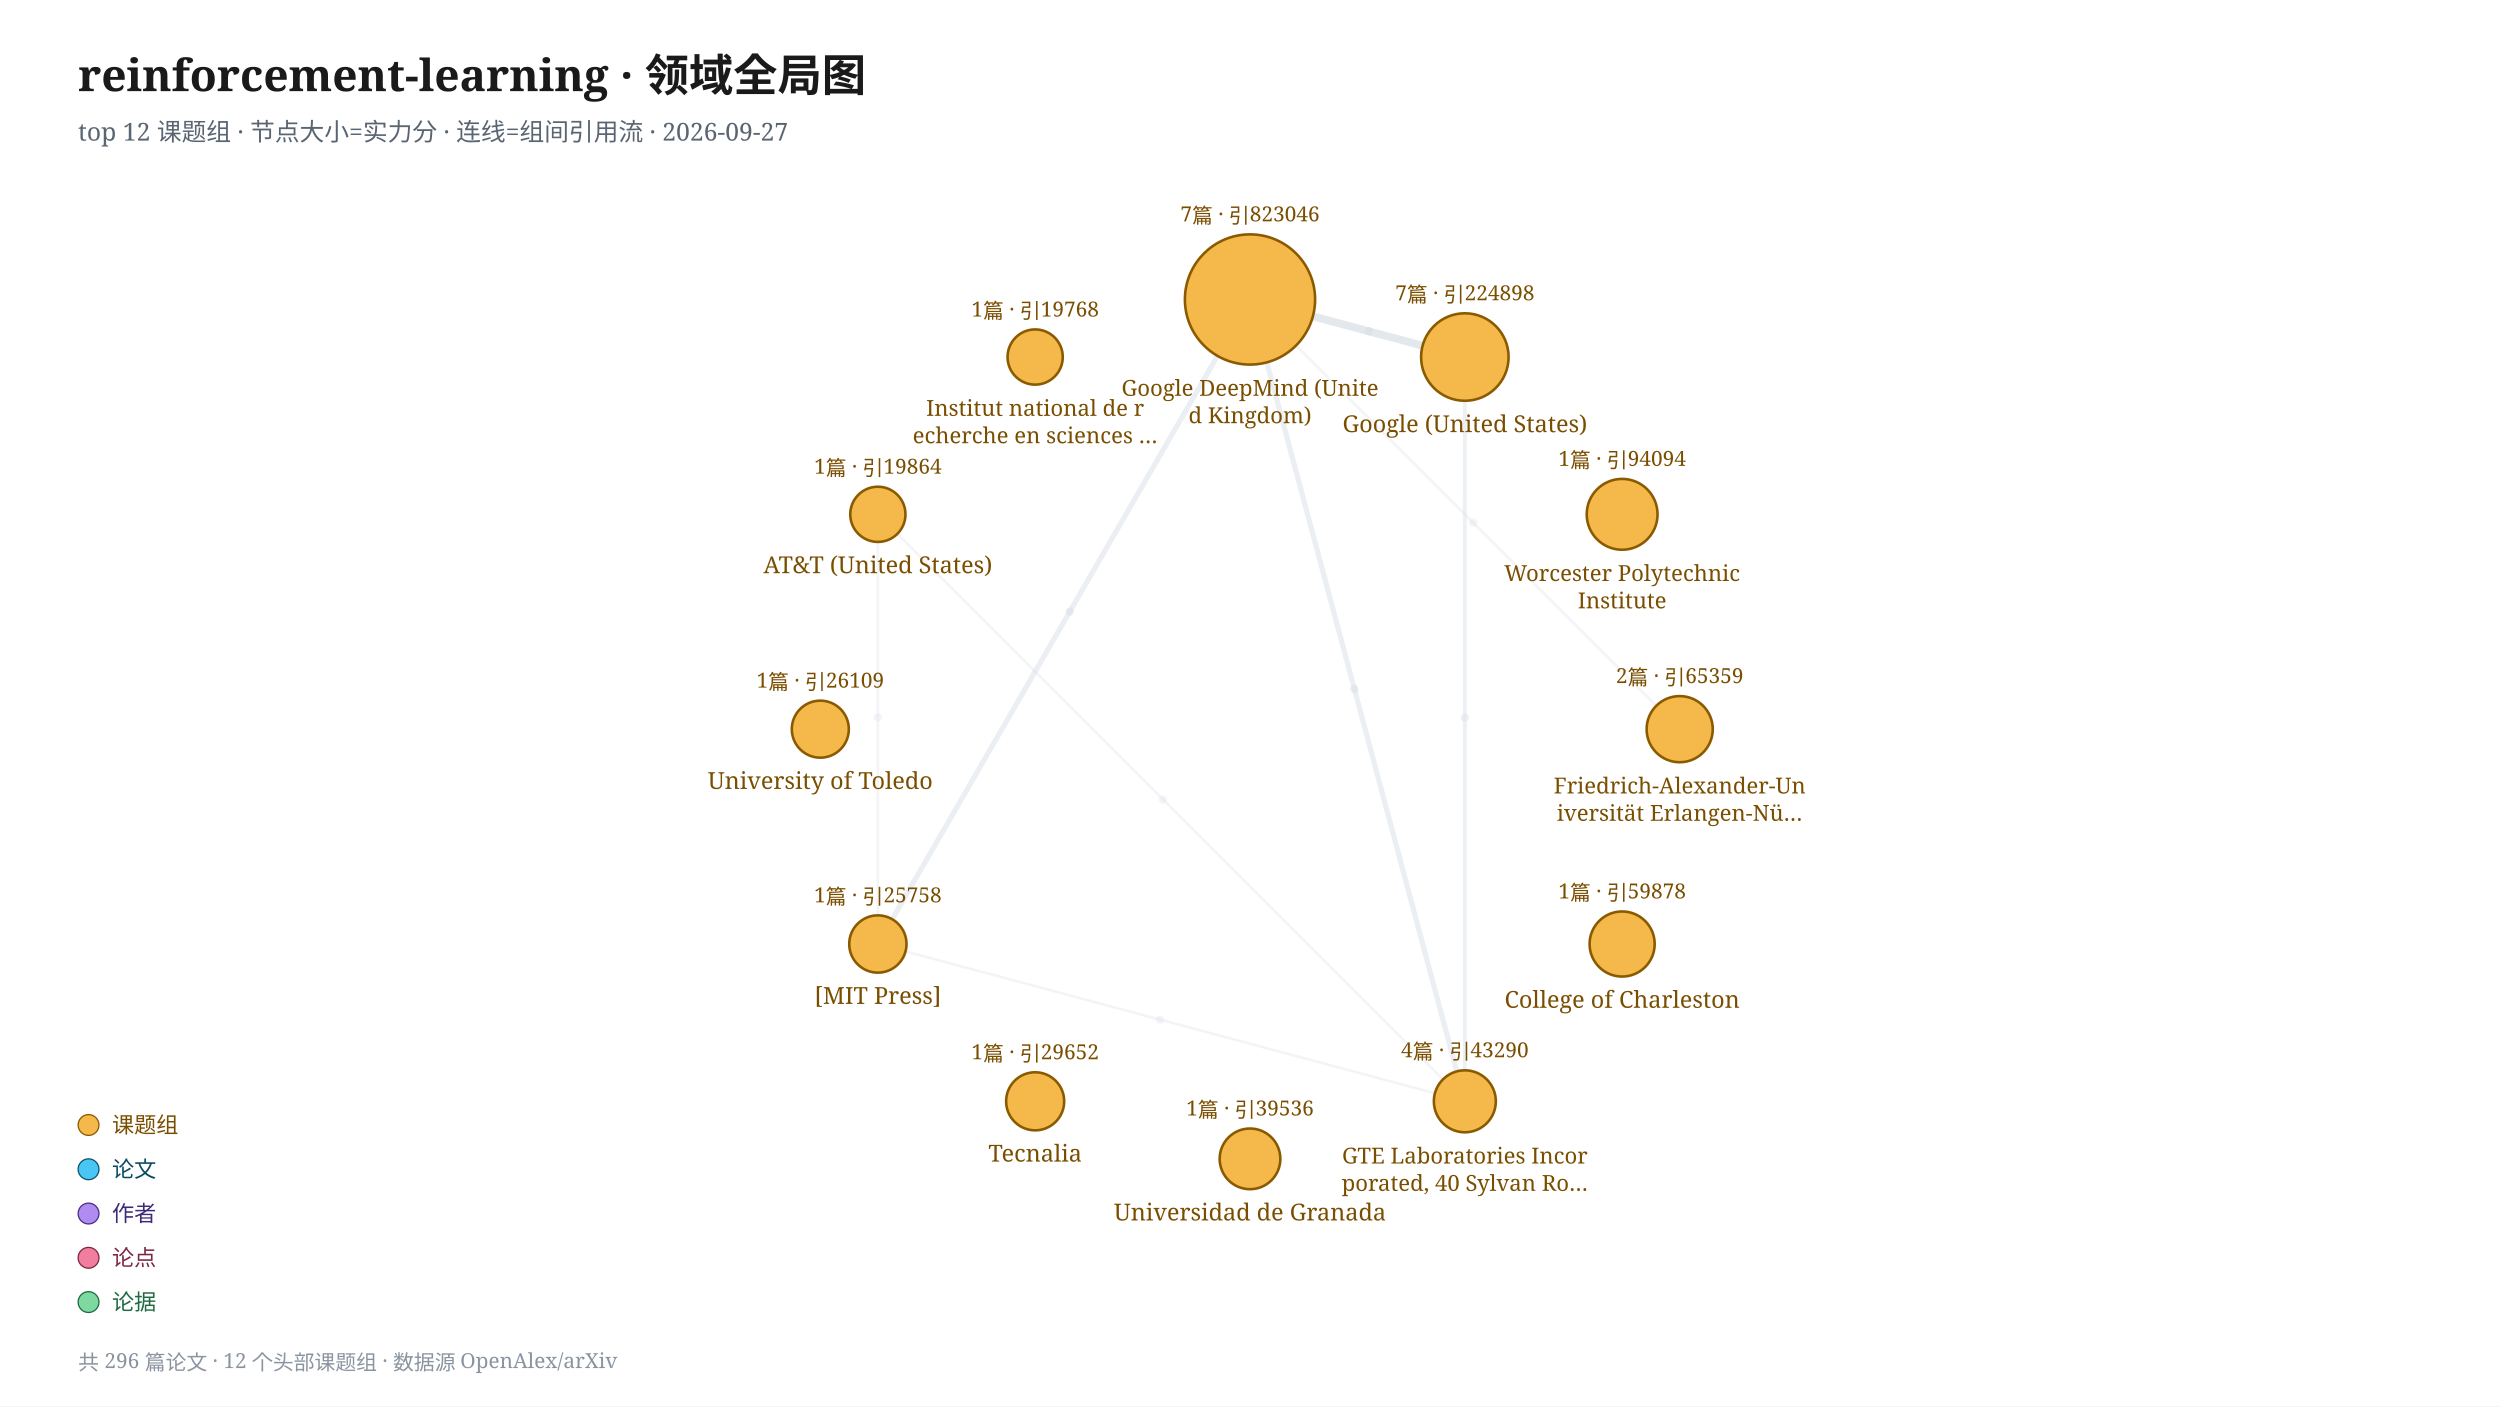
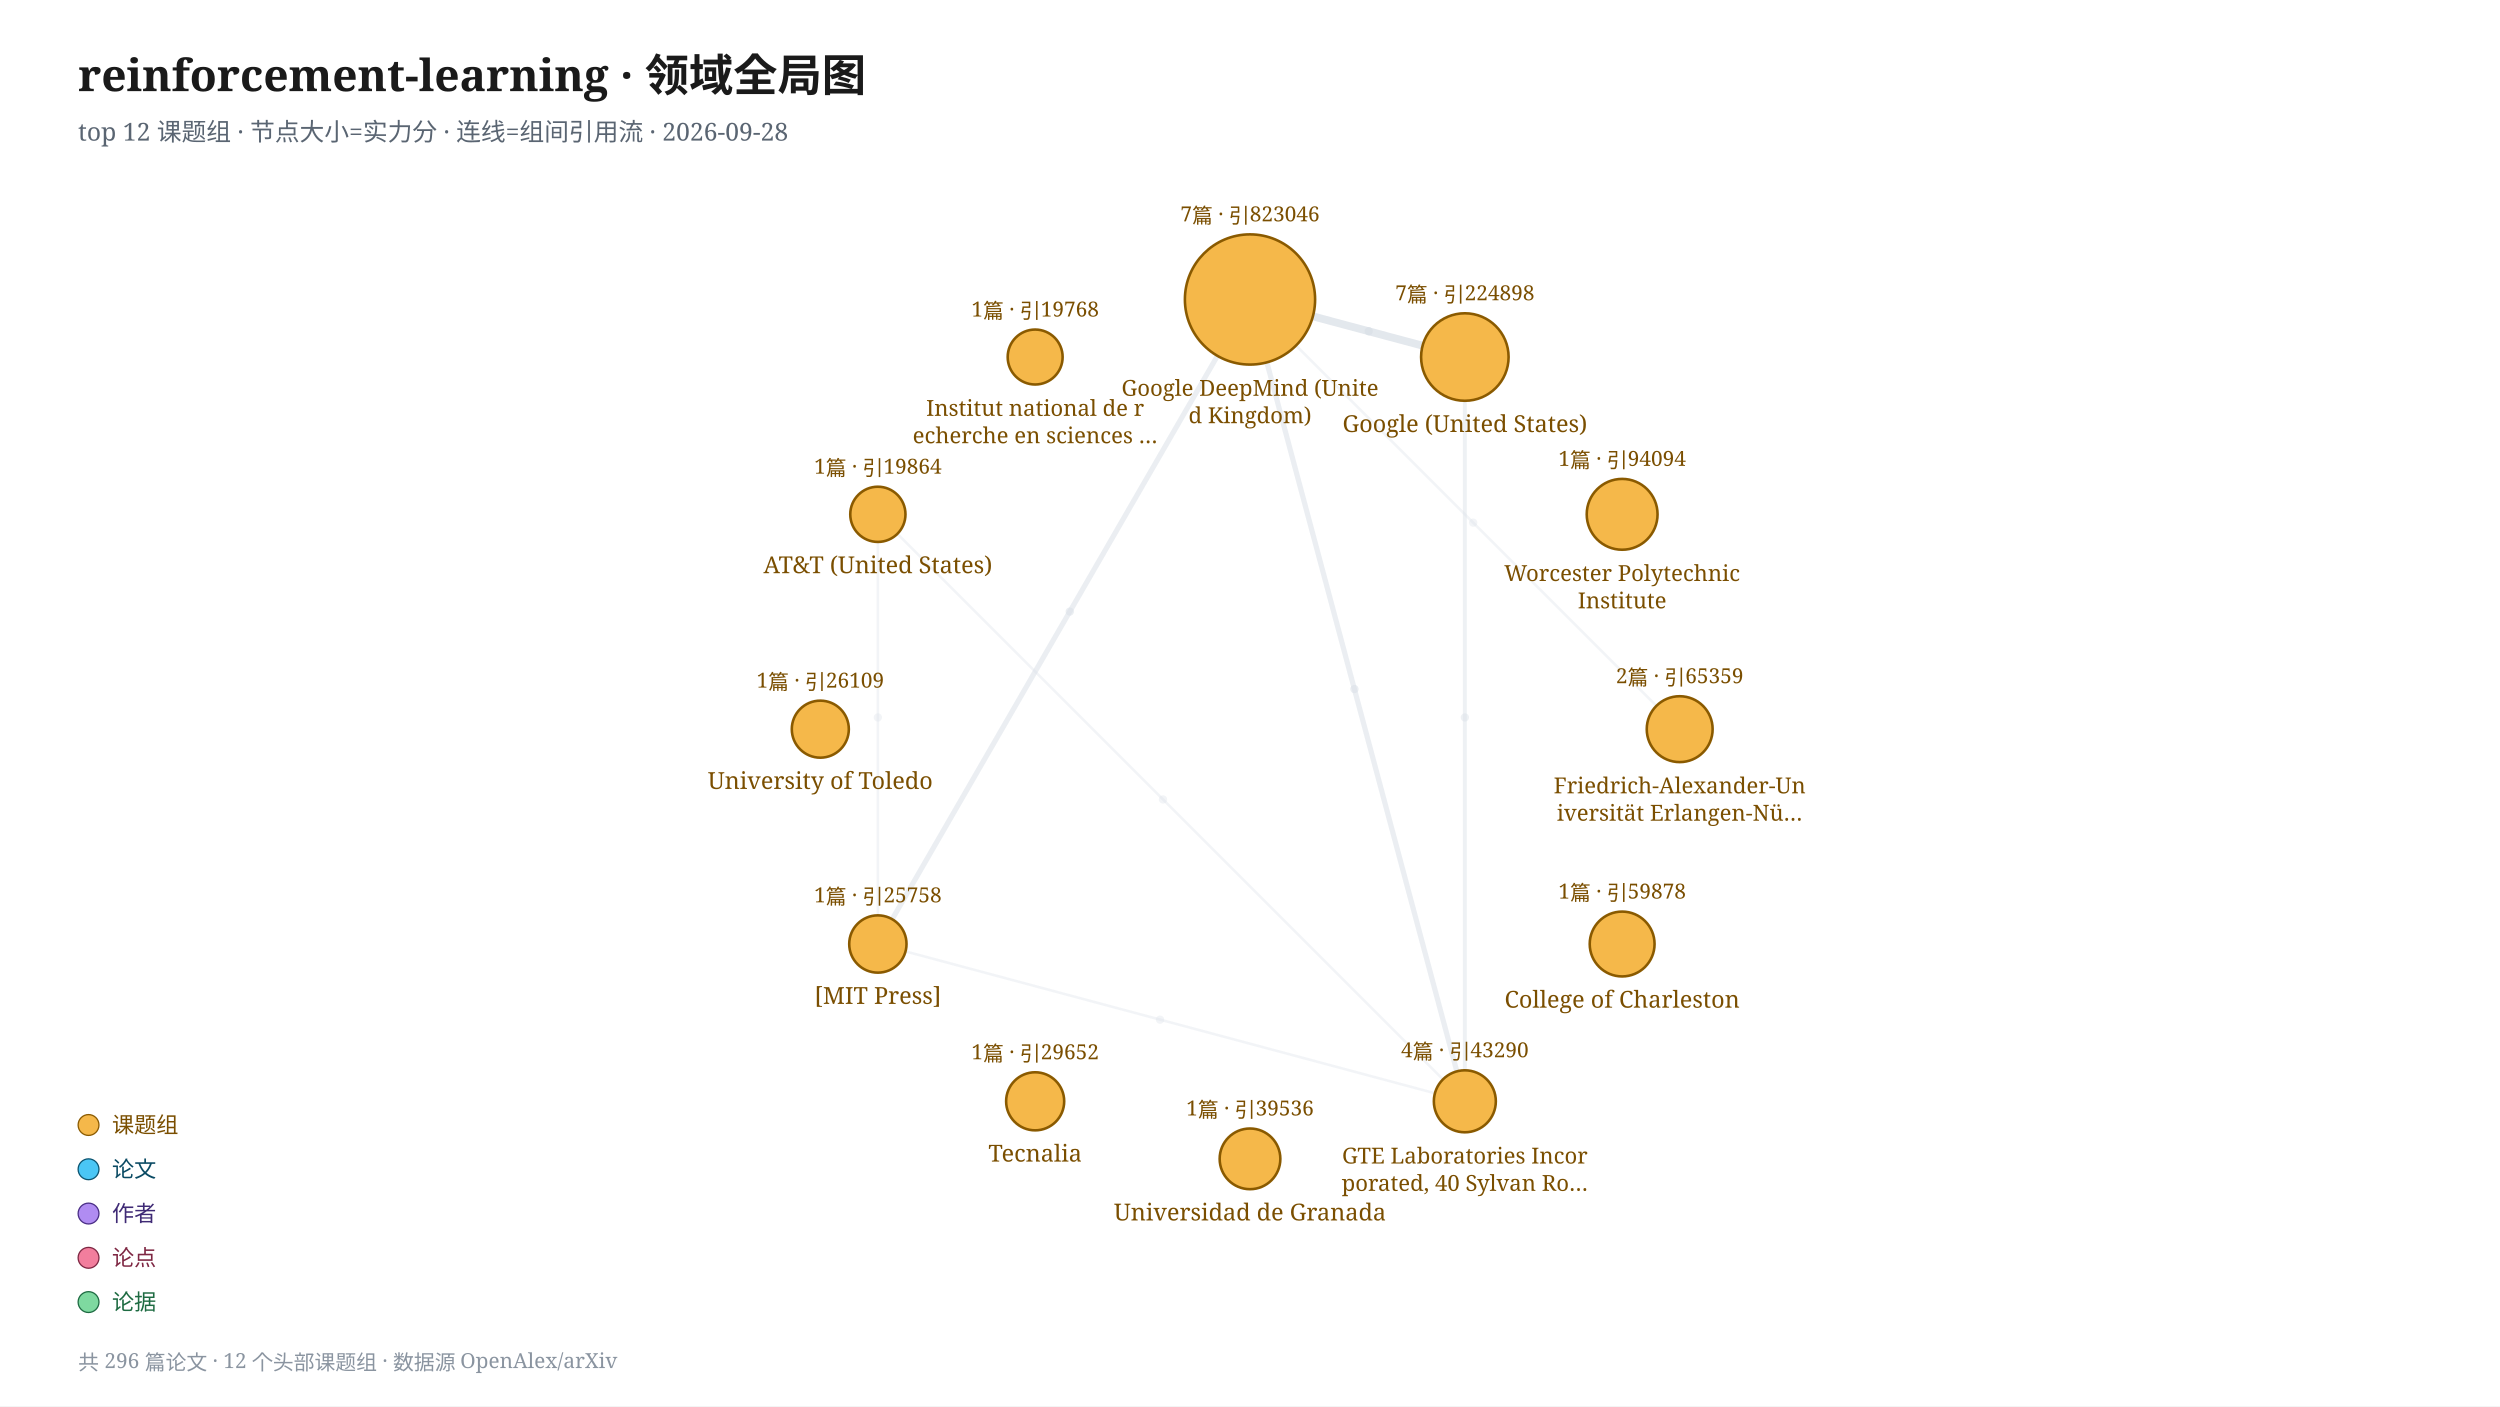
<svg xmlns="http://www.w3.org/2000/svg" width="1920" height="1080" viewBox="0 0 1920 1080">
  <defs>
    <filter id="glow">
      <feGaussianBlur stdDeviation="9" result="b" />
      <feMerge>
        <feMergeNode in="b" />
        <feMergeNode in="SourceGraphic" />
      </feMerge>
    </filter>
    <filter id="soft">
      <feGaussianBlur stdDeviation="4" result="b" />
      <feMerge>
        <feMergeNode in="b" />
        <feMergeNode in="SourceGraphic" />
      </feMerge>
    </filter>
  </defs>
  <rect width="1920" height="1080" fill="#FFFFFF" />
  <text x="60" y="70" fill="#1A1A1A" font-family="Georgia, 'Songti SC', serif" font-size="34" font-weight="bold">reinforcement-learning · 领域全局图</text>
-   <text x="60" y="108" fill="#5A6572" font-family="Georgia, serif" font-size="19">top 12 课题组 · 节点大小=实力分 · 连线=组间引用流 · 2026-09-27</text>
+   <text x="60" y="108" fill="#5A6572" font-family="Georgia, serif" font-size="19">top 12 课题组 · 节点大小=实力分 · 连线=组间引用流 · 2026-09-28</text>
  <line x1="960.0" y1="230.0" x2="674.2" y2="725.0" stroke="#DAE0E7" stroke-width="4.0" opacity="0.55" />
  <circle cx="821.6" cy="469.7" r="3.2" fill="#DAE0E7" opacity="0.55" />
  <line x1="960.0" y1="230.0" x2="1125.0" y2="845.8" stroke="#DAE0E7" stroke-width="4.0" opacity="0.55" />
  <circle cx="1040.2" cy="529.2" r="3.2" fill="#DAE0E7" opacity="0.55" />
  <line x1="674.2" y1="725.0" x2="1125.0" y2="845.8" stroke="#DAE0E7" stroke-width="2.0" opacity="0.35" />
  <circle cx="890.9" cy="783.1" r="3.2" fill="#DAE0E7" opacity="0.35" />
  <line x1="1290.0" y1="560.0" x2="960.0" y2="230.0" stroke="#DAE0E7" stroke-width="2.0" opacity="0.35" />
  <circle cx="1131.4" cy="401.4" r="3.2" fill="#DAE0E7" opacity="0.35" />
  <line x1="1125.0" y1="274.2" x2="960.0" y2="230.0" stroke="#DAE0E7" stroke-width="6.0" opacity="0.75" />
  <circle cx="1051.2" cy="254.4" r="3.2" fill="#DAE0E7" opacity="0.75" />
  <line x1="1125.0" y1="274.2" x2="1125.0" y2="845.8" stroke="#DAE0E7" stroke-width="3.0" opacity="0.45" />
  <circle cx="1125.0" cy="551.0" r="3.2" fill="#DAE0E7" opacity="0.45" />
  <line x1="674.2" y1="395.0" x2="1125.0" y2="845.8" stroke="#DAE0E7" stroke-width="2.0" opacity="0.35" />
  <circle cx="893.2" cy="614.0" r="3.2" fill="#DAE0E7" opacity="0.35" />
  <line x1="674.2" y1="395.0" x2="674.2" y2="725.0" stroke="#DAE0E7" stroke-width="2.0" opacity="0.35" />
  <circle cx="674.2" cy="551.0" r="3.2" fill="#DAE0E7" opacity="0.35" />
  <circle cx="960.0" cy="230.0" r="50.0" fill="#F5B84A" stroke="#8A5A00" stroke-width="2" opacity="1.0" />
  <text x="960.0" y="304.0" text-anchor="middle" fill="#7A4E00" font-family="Georgia, serif" font-size="17" opacity="1.0">Google DeepMind (Unite</text>
  <text x="960.0" y="325.0" text-anchor="middle" fill="#7A4E00" font-family="Georgia, serif" font-size="17" opacity="1.0">d Kingdom)</text>
  <text x="960.0" y="170.0" text-anchor="middle" fill="#7A4E00" font-family="Georgia, serif" font-size="16" opacity="1.0">7篇 · 引823046</text>
  <circle cx="1125.0" cy="274.2" r="33.6" fill="#F5B84A" stroke="#8A5A00" stroke-width="2" opacity="1.0" />
-   <text x="1125.0" y="331.9" text-anchor="middle" fill="#7A4E00" font-family="Georgia, serif" font-size="18" opacity="1.0">Google (United States)</text>
+   <text x="1125.0" y="331.8" text-anchor="middle" fill="#7A4E00" font-family="Georgia, serif" font-size="18" opacity="1.0">Google (United States)</text>
  <text x="1125.0" y="230.6" text-anchor="middle" fill="#7A4E00" font-family="Georgia, serif" font-size="16" opacity="1.0">7篇 · 引224898</text>
  <circle cx="1245.8" cy="395.0" r="27.2" fill="#F5B84A" stroke="#8A5A00" stroke-width="2" opacity="1.0" />
  <text x="1245.8" y="446.2" text-anchor="middle" fill="#7A4E00" font-family="Georgia, serif" font-size="17" opacity="1.0">Worcester Polytechnic </text>
  <text x="1245.8" y="467.2" text-anchor="middle" fill="#7A4E00" font-family="Georgia, serif" font-size="17" opacity="1.0">Institute</text>
  <text x="1245.8" y="357.8" text-anchor="middle" fill="#7A4E00" font-family="Georgia, serif" font-size="16" opacity="1.0">1篇 · 引94094</text>
-   <circle cx="1290.0" cy="560.0" r="25.4" fill="#F5B84A" stroke="#8A5A00" stroke-width="2" opacity="1.0" />
-   <text x="1290.0" y="609.4" text-anchor="middle" fill="#7A4E00" font-family="Georgia, serif" font-size="17" opacity="1.0">Friedrich-Alexander-Un</text>
-   <text x="1290.0" y="630.4" text-anchor="middle" fill="#7A4E00" font-family="Georgia, serif" font-size="17" opacity="1.0">iversität Erlangen-Nü…</text>
-   <text x="1290.0" y="524.6" text-anchor="middle" fill="#7A4E00" font-family="Georgia, serif" font-size="16" opacity="1.0">2篇 · 引65359</text>
-   <circle cx="1245.8" cy="725.0" r="25.0" fill="#F5B84A" stroke="#8A5A00" stroke-width="2" opacity="1.0" />
-   <text x="1245.8" y="774.0" text-anchor="middle" fill="#7A4E00" font-family="Georgia, serif" font-size="18" opacity="1.0">College of Charleston</text>
-   <text x="1245.8" y="690.0" text-anchor="middle" fill="#7A4E00" font-family="Georgia, serif" font-size="16" opacity="1.0">1篇 · 引59878</text>
+   <circle cx="1290.0" cy="560.0" r="25.3" fill="#F5B84A" stroke="#8A5A00" stroke-width="2" opacity="1.0" />
+   <text x="1290.0" y="609.3" text-anchor="middle" fill="#7A4E00" font-family="Georgia, serif" font-size="17" opacity="1.0">Friedrich-Alexander-Un</text>
+   <text x="1290.0" y="630.3" text-anchor="middle" fill="#7A4E00" font-family="Georgia, serif" font-size="17" opacity="1.0">iversität Erlangen-Nü…</text>
+   <text x="1290.0" y="524.7" text-anchor="middle" fill="#7A4E00" font-family="Georgia, serif" font-size="16" opacity="1.0">2篇 · 引65359</text>
+   <circle cx="1245.8" cy="725.0" r="24.9" fill="#F5B84A" stroke="#8A5A00" stroke-width="2" opacity="1.0" />
+   <text x="1245.8" y="773.9" text-anchor="middle" fill="#7A4E00" font-family="Georgia, serif" font-size="18" opacity="1.0">College of Charleston</text>
+   <text x="1245.8" y="690.1" text-anchor="middle" fill="#7A4E00" font-family="Georgia, serif" font-size="16" opacity="1.0">1篇 · 引59878</text>
  <circle cx="1125.0" cy="845.8" r="23.8" fill="#F5B84A" stroke="#8A5A00" stroke-width="2" opacity="1.0" />
  <text x="1125.0" y="893.6" text-anchor="middle" fill="#7A4E00" font-family="Georgia, serif" font-size="17" opacity="1.0">GTE Laboratories Incor</text>
  <text x="1125.0" y="914.6" text-anchor="middle" fill="#7A4E00" font-family="Georgia, serif" font-size="17" opacity="1.0">porated, 40 Sylvan Ro…</text>
  <text x="1125.0" y="812.0" text-anchor="middle" fill="#7A4E00" font-family="Georgia, serif" font-size="16" opacity="1.0">4篇 · 引43290</text>
  <circle cx="960.0" cy="890.0" r="23.3" fill="#F5B84A" stroke="#8A5A00" stroke-width="2" opacity="1.0" />
  <text x="960.0" y="937.3" text-anchor="middle" fill="#7A4E00" font-family="Georgia, serif" font-size="18" opacity="1.0">Universidad de Granada</text>
  <text x="960.0" y="856.7" text-anchor="middle" fill="#7A4E00" font-family="Georgia, serif" font-size="16" opacity="1.0">1篇 · 引39536</text>
  <circle cx="795.0" cy="845.8" r="22.3" fill="#F5B84A" stroke="#8A5A00" stroke-width="2" opacity="1.0" />
  <text x="795.0" y="892.1" text-anchor="middle" fill="#7A4E00" font-family="Georgia, serif" font-size="18" opacity="1.0">Tecnalia</text>
  <text x="795.0" y="813.5" text-anchor="middle" fill="#7A4E00" font-family="Georgia, serif" font-size="16" opacity="1.0">1篇 · 引29652</text>
  <circle cx="674.2" cy="725.0" r="22.0" fill="#F5B84A" stroke="#8A5A00" stroke-width="2" opacity="1.0" />
  <text x="674.2" y="771.0" text-anchor="middle" fill="#7A4E00" font-family="Georgia, serif" font-size="18" opacity="1.0">[MIT Press]</text>
  <text x="674.2" y="693.0" text-anchor="middle" fill="#7A4E00" font-family="Georgia, serif" font-size="16" opacity="1.0">1篇 · 引25758</text>
  <circle cx="630.0" cy="560.0" r="21.9" fill="#F5B84A" stroke="#8A5A00" stroke-width="2" opacity="1.0" />
  <text x="630.0" y="605.9" text-anchor="middle" fill="#7A4E00" font-family="Georgia, serif" font-size="18" opacity="1.0">University of Toledo</text>
  <text x="630.0" y="528.1" text-anchor="middle" fill="#7A4E00" font-family="Georgia, serif" font-size="16" opacity="1.0">1篇 · 引26109</text>
  <circle cx="674.2" cy="395.0" r="21.2" fill="#F5B84A" stroke="#8A5A00" stroke-width="2" opacity="1.0" />
  <text x="674.2" y="440.2" text-anchor="middle" fill="#7A4E00" font-family="Georgia, serif" font-size="18" opacity="1.0">AT&amp;T (United States)</text>
  <text x="674.2" y="363.8" text-anchor="middle" fill="#7A4E00" font-family="Georgia, serif" font-size="16" opacity="1.0">1篇 · 引19864</text>
-   <circle cx="795.0" cy="274.2" r="21.2" fill="#F5B84A" stroke="#8A5A00" stroke-width="2" opacity="1.0" />
+   <circle cx="795.0" cy="274.2" r="21.1" fill="#F5B84A" stroke="#8A5A00" stroke-width="2" opacity="1.0" />
  <text x="795.0" y="319.4" text-anchor="middle" fill="#7A4E00" font-family="Georgia, serif" font-size="17" opacity="1.0">Institut national de r</text>
  <text x="795.0" y="340.4" text-anchor="middle" fill="#7A4E00" font-family="Georgia, serif" font-size="17" opacity="1.0">echerche en sciences …</text>
  <text x="795.0" y="243.1" text-anchor="middle" fill="#7A4E00" font-family="Georgia, serif" font-size="16" opacity="1.0">1篇 · 引19768</text>
  <circle cx="68" cy="864" r="8" fill="#F5B84A" stroke="#8A5A00" />
  <text x="86" y="870" fill="#7A4E00" font-family="Georgia, serif" font-size="17">课题组</text>
  <circle cx="68" cy="898" r="8" fill="#4AC6F5" stroke="#0B5470" />
  <text x="86" y="904" fill="#0A4A63" font-family="Georgia, serif" font-size="17">论文</text>
  <circle cx="68" cy="932" r="8" fill="#B08CF2" stroke="#4A2E86" />
  <text x="86" y="938" fill="#3F2A75" font-family="Georgia, serif" font-size="17">作者</text>
  <circle cx="68" cy="966" r="8" fill="#F27E9D" stroke="#7E2743" />
  <text x="86" y="972" fill="#7E2743" font-family="Georgia, serif" font-size="17">论点</text>
  <circle cx="68" cy="1000" r="8" fill="#7ED9A0" stroke="#1E6B42" />
  <text x="86" y="1006" fill="#1E6B42" font-family="Georgia, serif" font-size="17">论据</text>
  <text x="60" y="1052" fill="#8A94A0" font-family="Georgia, serif" font-size="16">共 296 篇论文 · 12 个头部课题组 · 数据源 OpenAlex/arXiv</text>
</svg>
